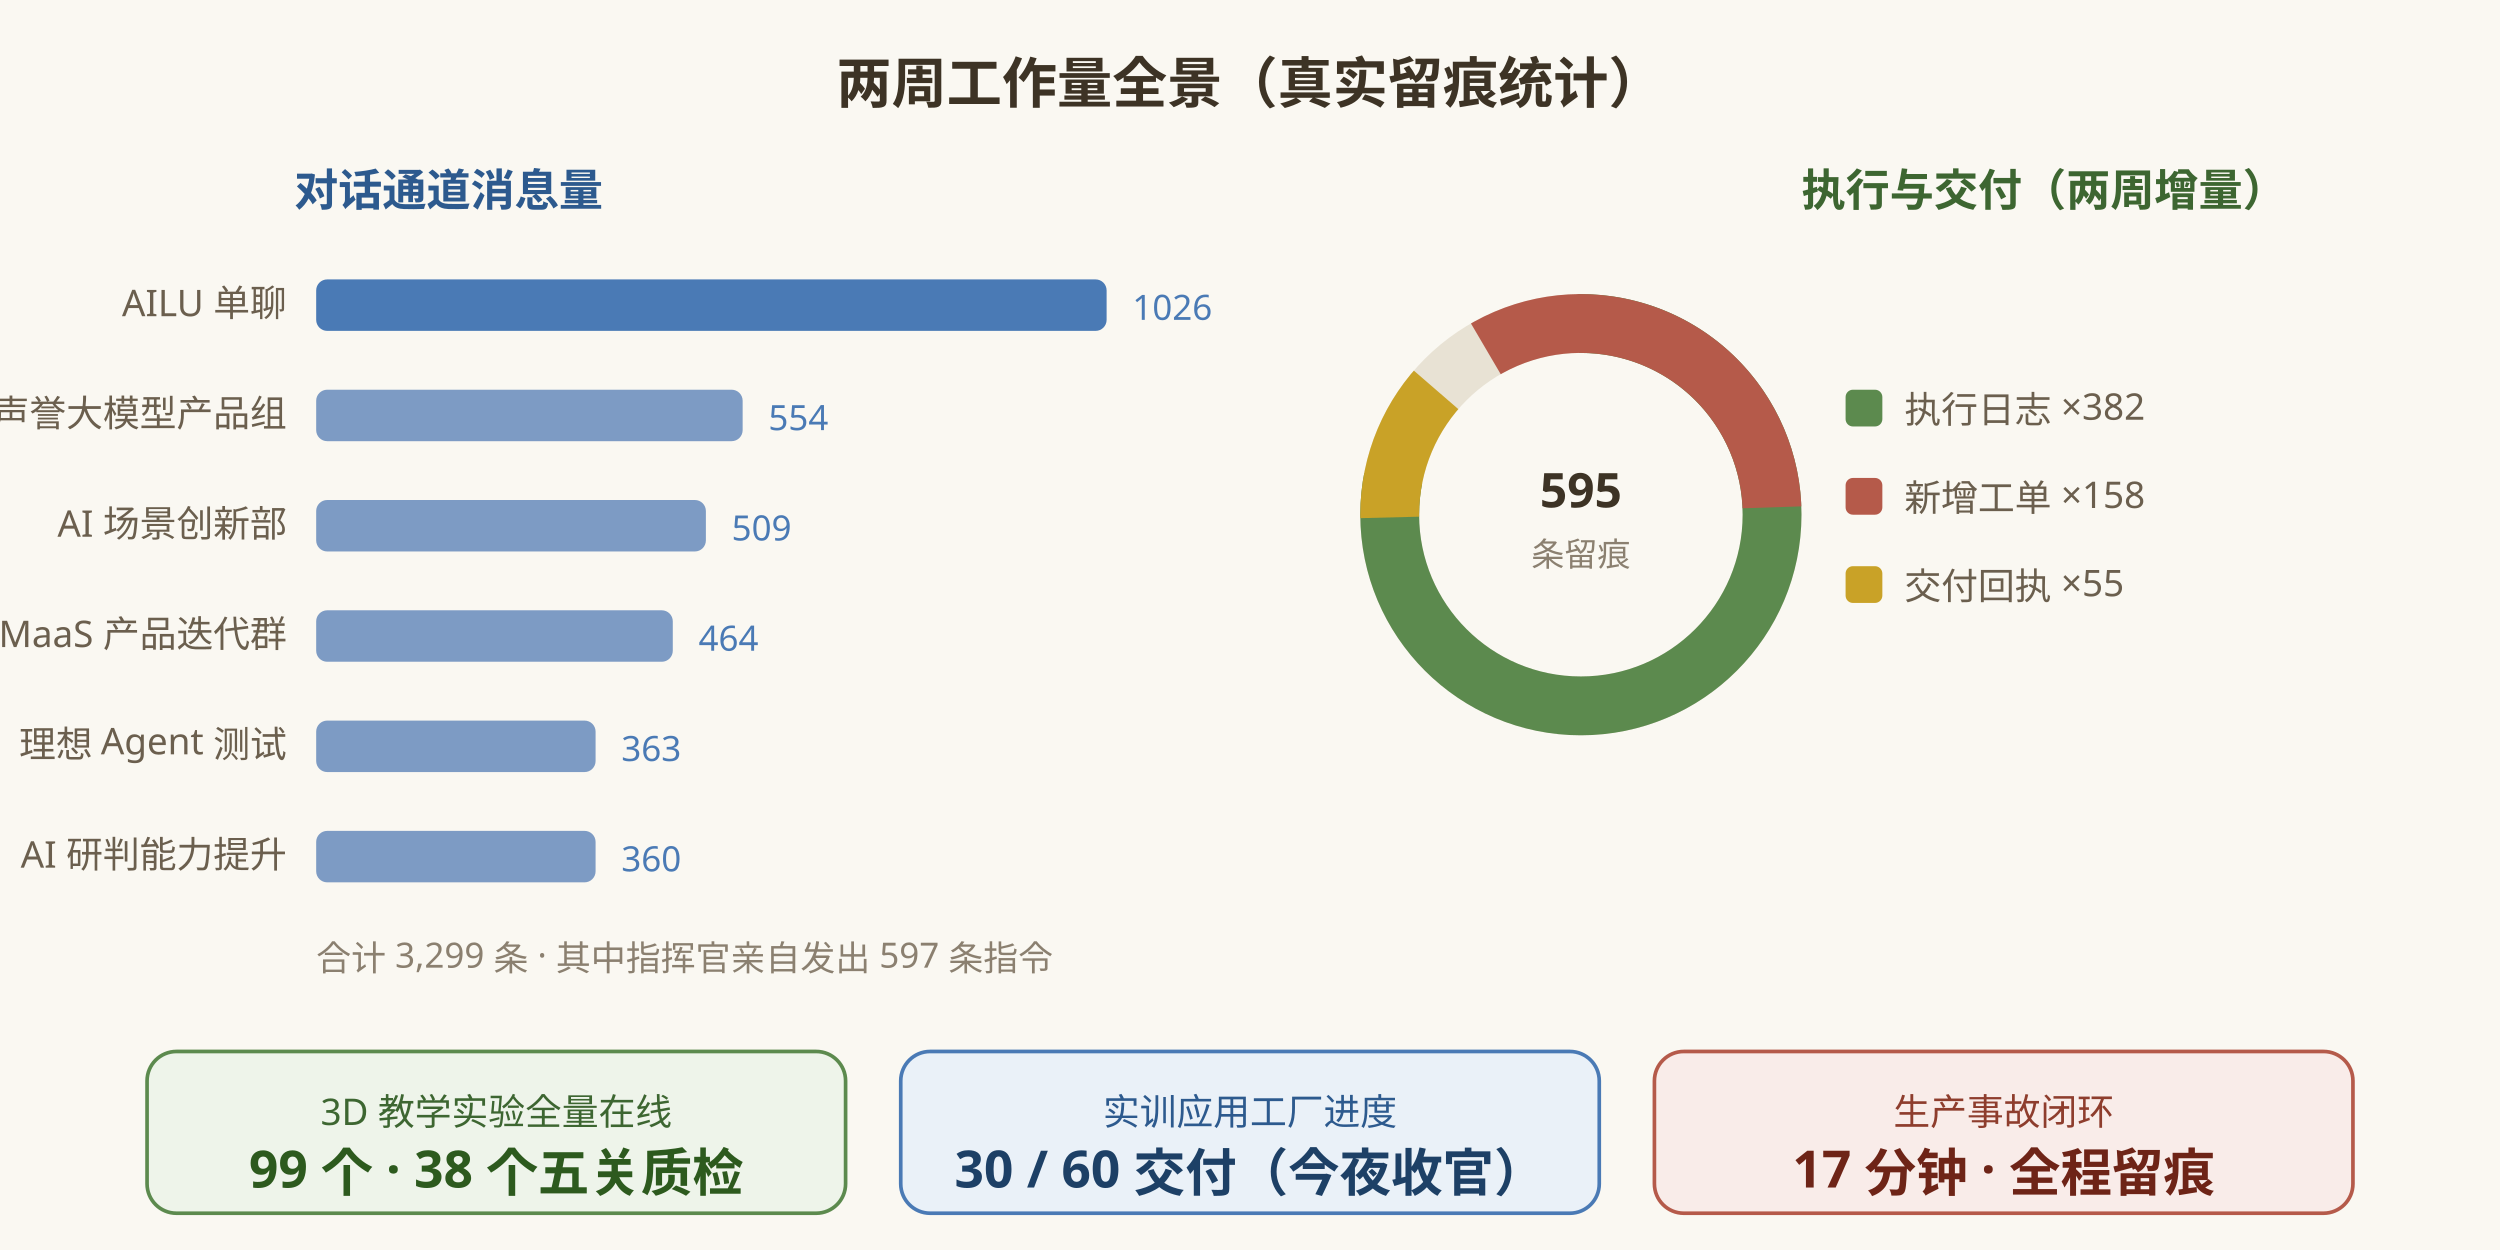
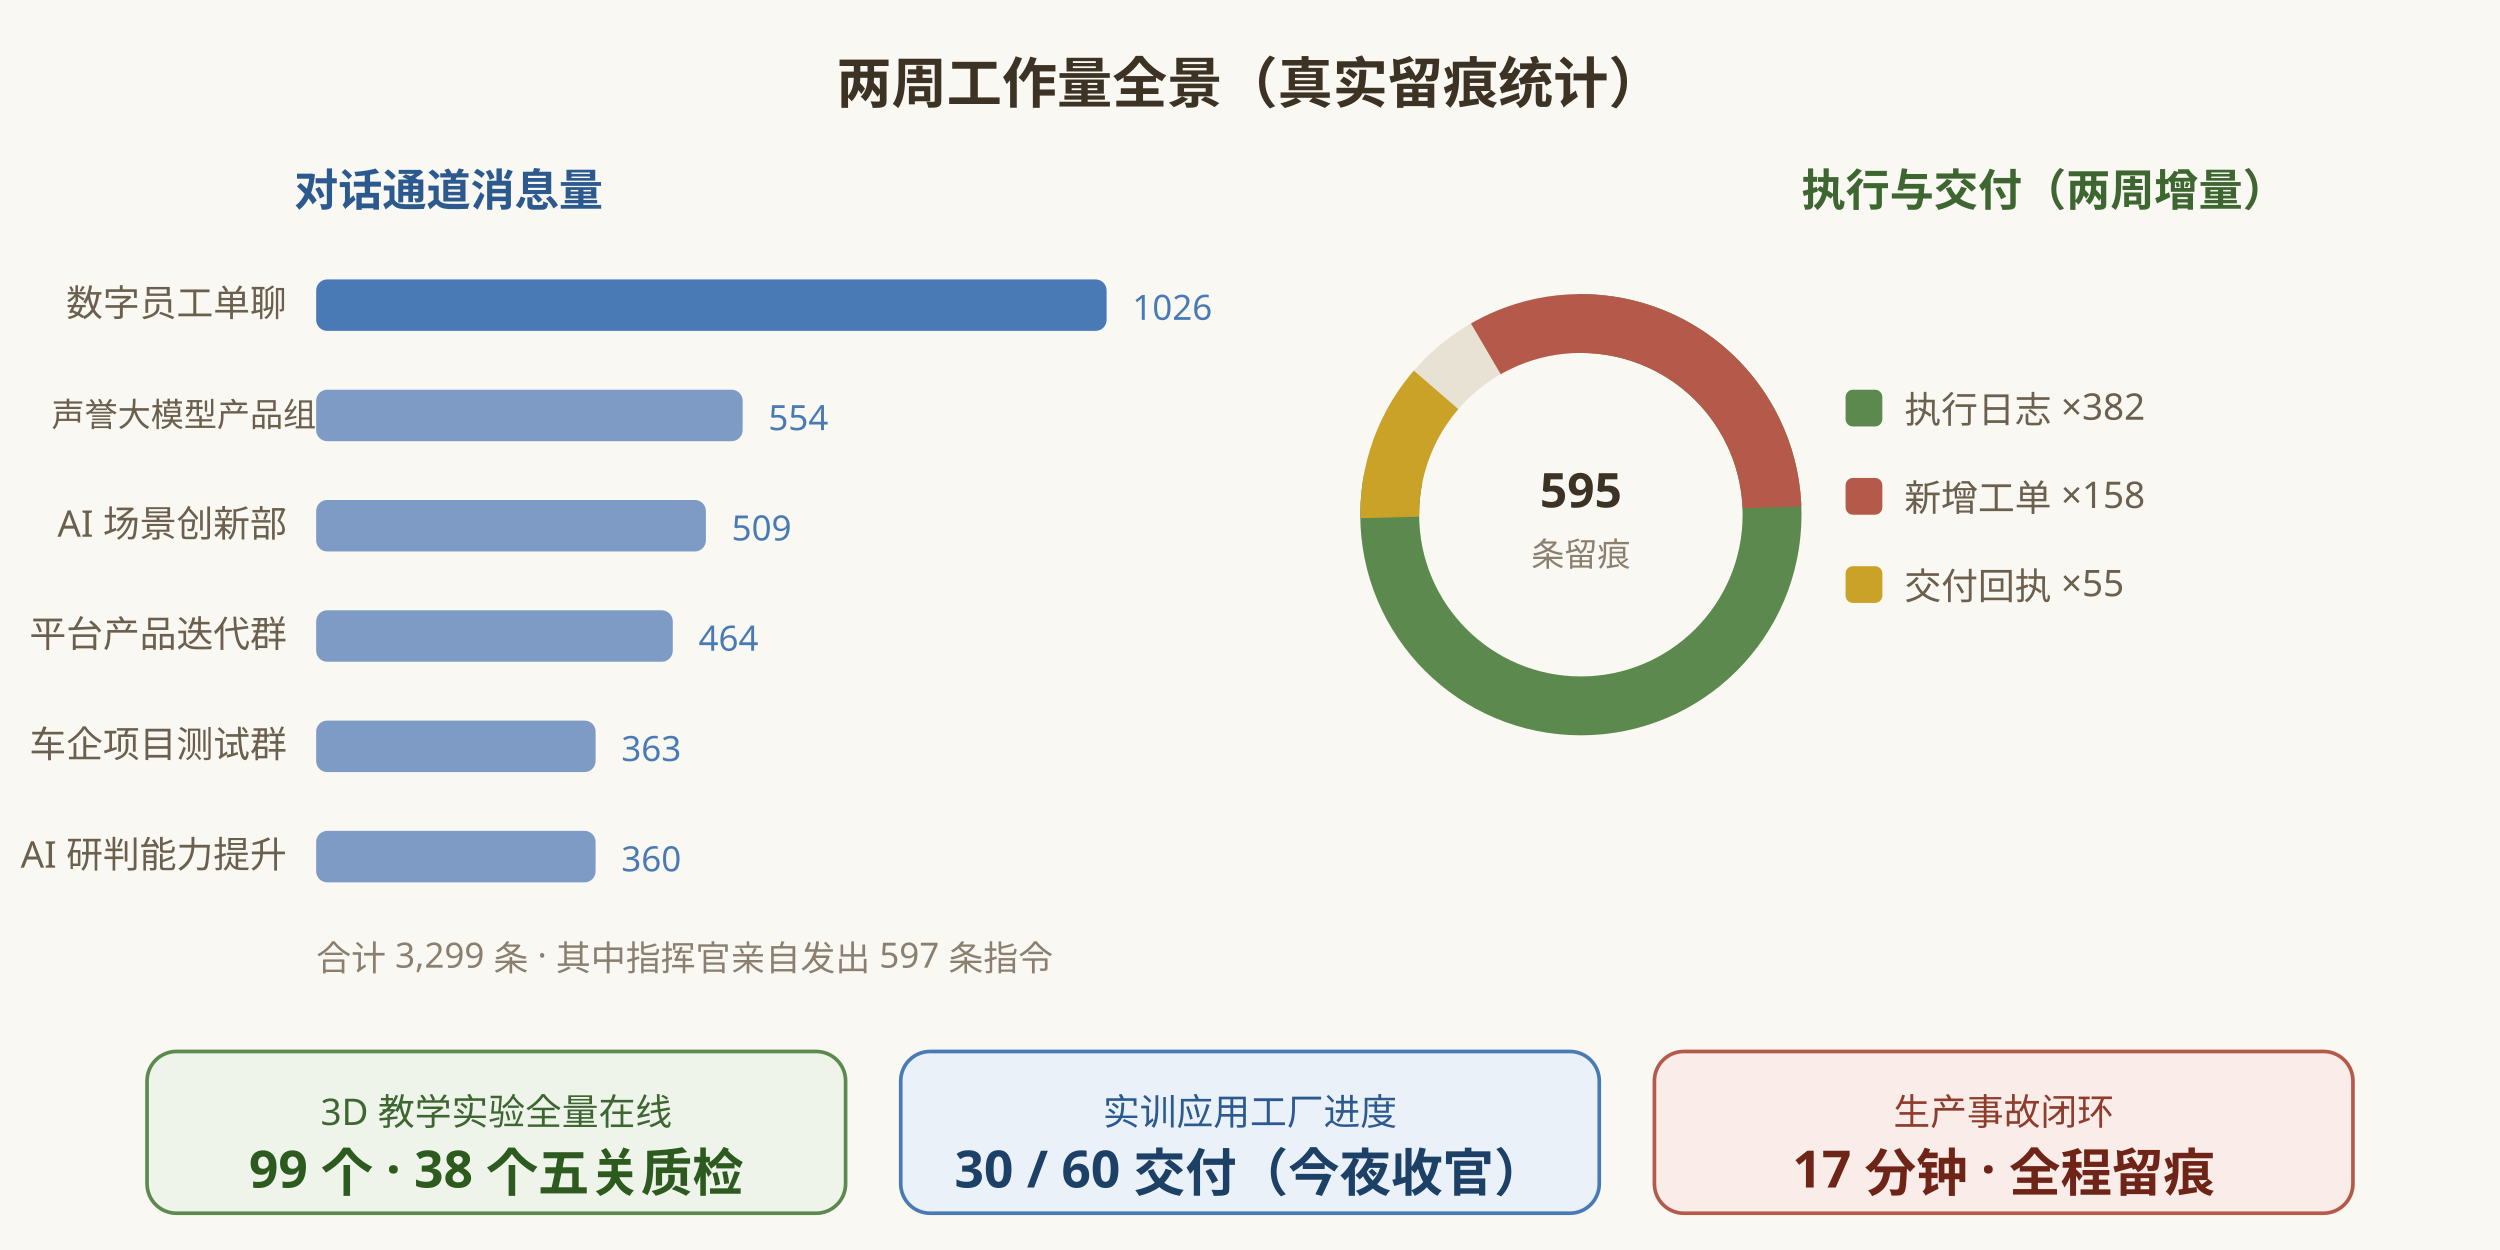
<svg xmlns="http://www.w3.org/2000/svg" viewBox="0 0 680 340" font-family="PingFang SC, Hiragino Sans GB, Microsoft YaHei, sans-serif">
  <rect width="680" height="340" fill="#faf8f2" />
  <text x="340" y="28" text-anchor="middle" font-size="15" font-weight="700" fill="#3d3325">两周工作量全景（真实留痕统计）</text>
  <g>
    <text x="80" y="56" font-size="12" font-weight="700" fill="#2d5a8e">对话通道消息量</text>
    <g font-size="10" fill="#6b5f4e">
-       <text x="78" y="86" text-anchor="end">AILU 单聊</text>
+       <text x="78" y="86" text-anchor="end">数字员工单聊</text>
      <rect x="86" y="76" width="215" height="14" rx="3" fill="#4a7ab5" />
      <text x="308" y="87" font-size="9.5" fill="#4a7ab5">1026</text>
-       <text x="78" y="116" text-anchor="end">声誉大模型产品组</text>
+       <text x="86" y="116" text-anchor="end" font-size="9">声誉大模型产品组</text>
      <rect x="86" y="106" width="116" height="14" rx="3" fill="#7d9bc4" />
      <text x="209" y="117" font-size="9.5" fill="#4a7ab5">554</text>
      <text x="78" y="146" text-anchor="end">AI 场景创新部</text>
      <rect x="86" y="136" width="106" height="14" rx="3" fill="#7d9bc4" />
      <text x="199" y="147" font-size="9.5" fill="#4a7ab5">509</text>
-       <text x="78" y="176" text-anchor="end">MaaS 产品迭代群</text>
+       <text x="78" y="176" text-anchor="end">平台产品迭代群</text>
      <rect x="86" y="166" width="97" height="14" rx="3" fill="#7d9bc4" />
      <text x="190" y="177" font-size="9.5" fill="#4a7ab5">464</text>
-       <text x="78" y="206" text-anchor="end">理想 Agent 测试</text>
+       <text x="78" y="206" text-anchor="end">车企项目测试群</text>
      <rect x="86" y="196" width="76" height="14" rx="3" fill="#7d9bc4" />
      <text x="169" y="207" font-size="9.5" fill="#4a7ab5">363</text>
      <text x="78" y="236" text-anchor="end">AI 研判能力提升</text>
      <rect x="86" y="226" width="76" height="14" rx="3" fill="#7d9bc4" />
      <text x="169" y="237" font-size="9.5" fill="#4a7ab5">360</text>
    </g>
    <text x="86" y="264" font-size="9.5" fill="#8b8070">合计 3,299 条 · 其中指挥官亲自发出 597 条指令</text>
  </g>
  <g>
    <text x="490" y="56" font-size="12" font-weight="700" fill="#3d6631">执行与交付（两周增量）</text>
    <g transform="translate(430,140)">
      <circle r="52" fill="none" stroke="#e8e2d4" stroke-width="16" />
      <circle r="52" fill="none" stroke="#5c8a4e" stroke-width="16" stroke-dasharray="255 71" transform="rotate(-90)" stroke-linecap="butt" />
      <circle r="52" fill="none" stroke="#c9a227" stroke-width="16" stroke-dasharray="37 289" transform="rotate(180)" stroke-linecap="butt" />
      <circle r="52" fill="none" stroke="#b55a4a" stroke-width="16" stroke-dasharray="106 220" transform="rotate(241)" stroke-linecap="butt" />
      <text y="-2" text-anchor="middle" font-size="13" font-weight="700" fill="#3d3325">595</text>
      <text y="14" text-anchor="middle" font-size="9" fill="#8b8070">条留痕</text>
    </g>
    <g font-size="10" fill="#6b5f4e">
      <rect x="502" y="106" width="10" height="10" rx="2" fill="#5c8a4e" />
      <text x="518" y="115">执行日志 ×382</text>
      <rect x="502" y="130" width="10" height="10" rx="2" fill="#b55a4a" />
      <text x="518" y="139">新增工单 ×158</text>
      <rect x="502" y="154" width="10" height="10" rx="2" fill="#c9a227" />
      <text x="518" y="163">交付回执 ×55</text>
    </g>
  </g>
  <g transform="translate(0,286)">
    <rect x="40" y="0" width="190" height="44" rx="8" fill="#eef4ea" stroke="#5c8a4e" stroke-width="1" />
    <text x="135" y="20" text-anchor="middle" font-size="10" fill="#3d6631">3D 教学实验全量在线</text>
    <text x="135" y="37" text-anchor="middle" font-size="14" font-weight="700" fill="#2d5a1e">99 个 · 38 个五关质检</text>
    <rect x="245" y="0" width="190" height="44" rx="8" fill="#eaf1f8" stroke="#4a7ab5" stroke-width="1" />
    <text x="340" y="20" text-anchor="middle" font-size="10" fill="#2d5a8e">实训应用工厂进度</text>
    <text x="340" y="37" text-anchor="middle" font-size="14" font-weight="700" fill="#1d4066">30 / 60 交付（今夜收官）</text>
    <rect x="450" y="0" width="190" height="44" rx="8" fill="#f9ece9" stroke="#b55a4a" stroke-width="1" />
    <text x="545" y="20" text-anchor="middle" font-size="10" fill="#8e3d2d">生产事故闭环</text>
    <text x="545" y="37" text-anchor="middle" font-size="14" font-weight="700" fill="#6e2417">17 分钟 · 全程留痕</text>
  </g>
</svg>
